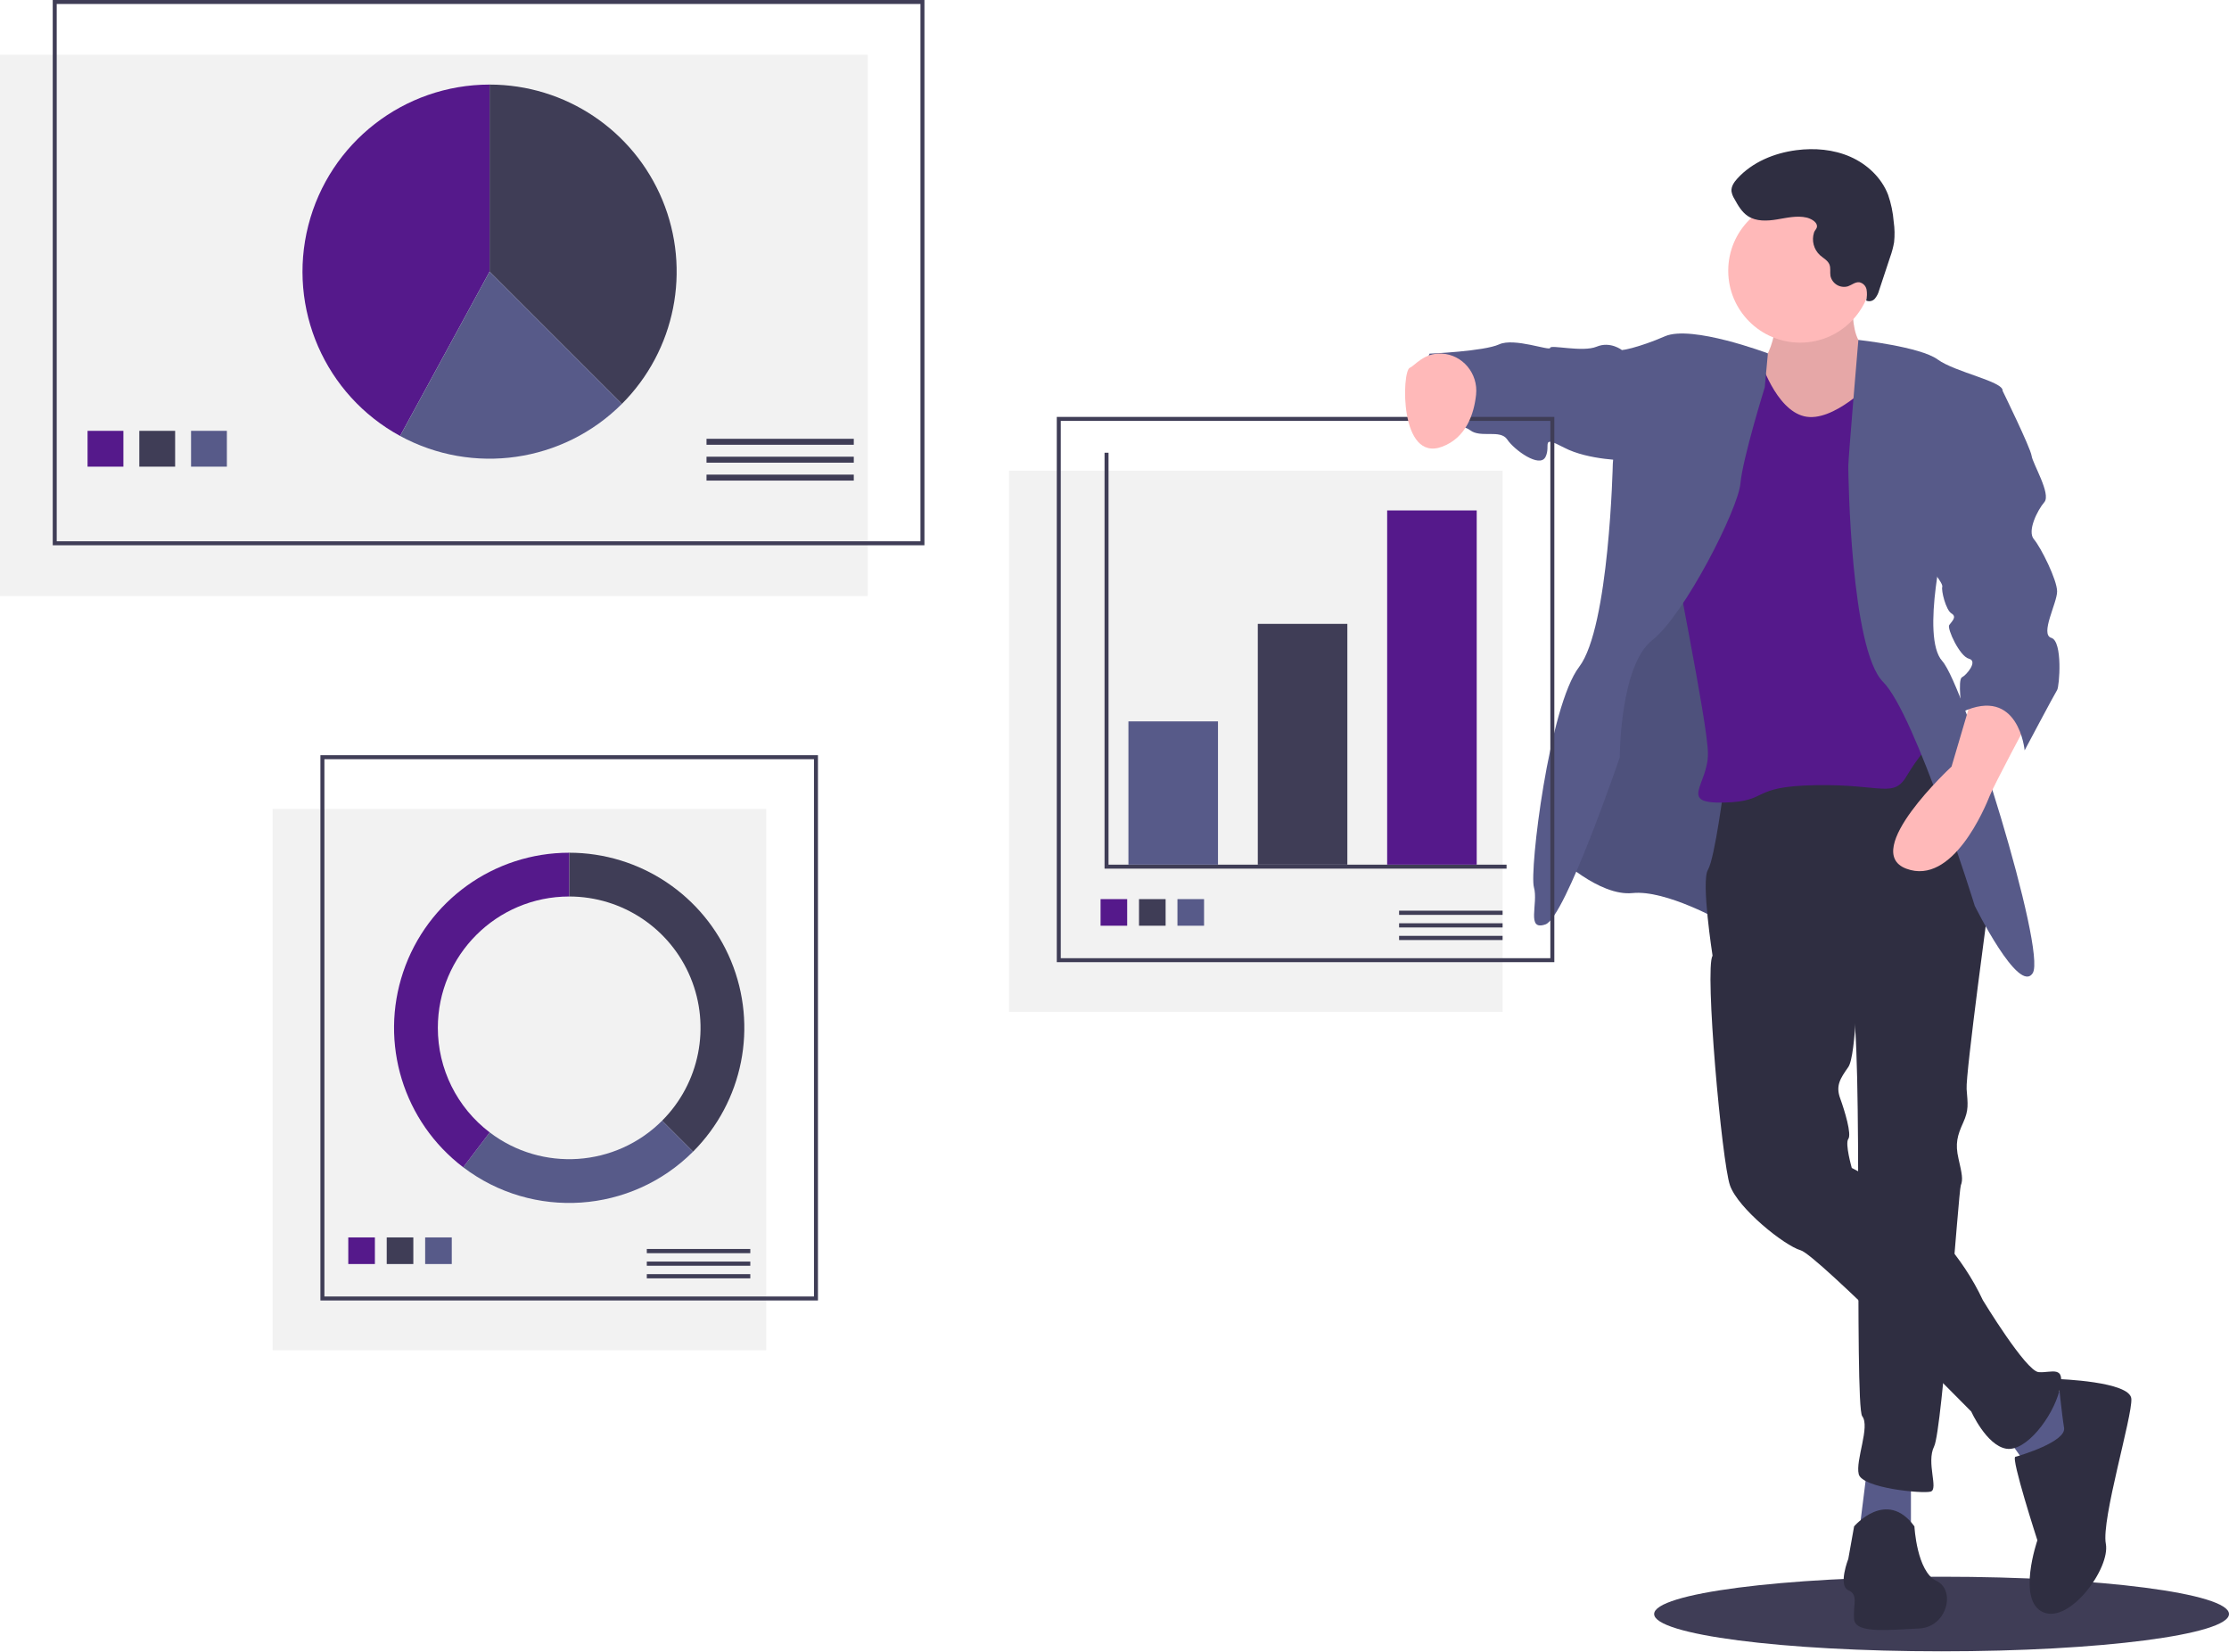
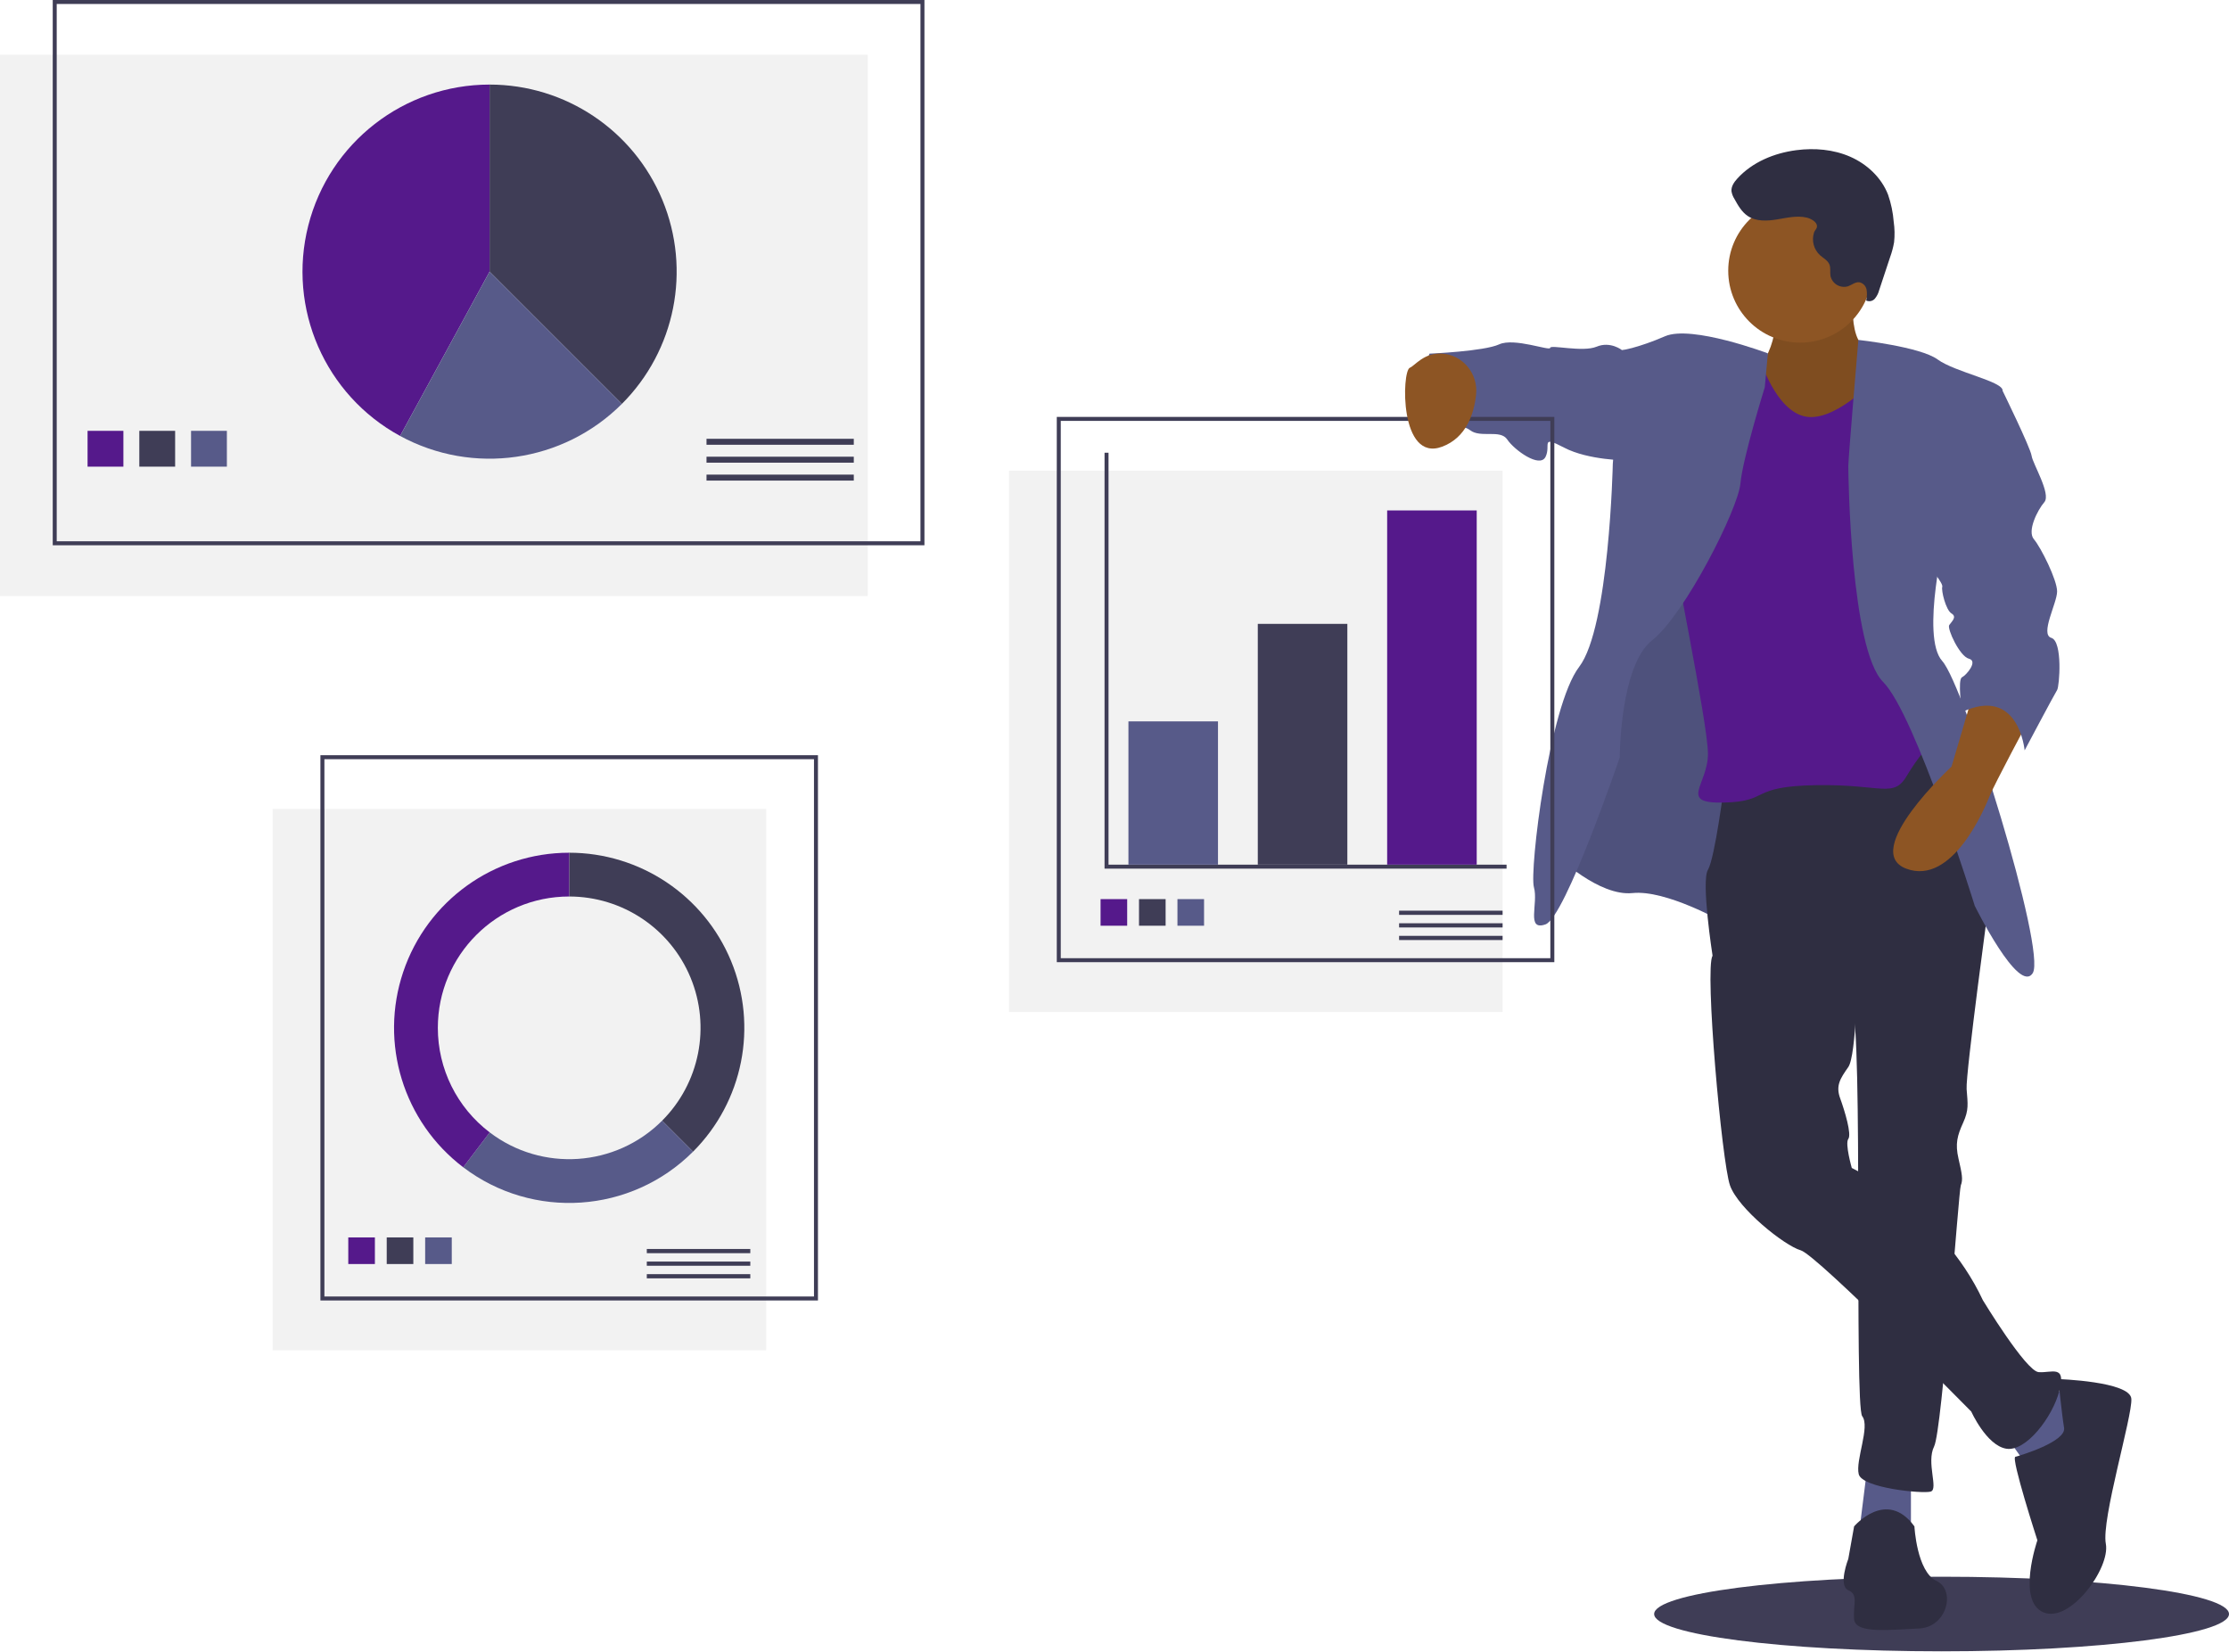
<svg xmlns="http://www.w3.org/2000/svg" id="fa973782-3a18-4630-a762-87130b613ac3" width="1120" height="829.801" data-name="Layer 1" viewBox="0 0 1120 829.801">
  <ellipse cx="975.579" cy="811.059" fill="#3f3d56" rx="144.421" ry="18.742" />
  <rect width="436" height="272" y="27.5" fill="#f2f2f2" />
  <rect width="436" height="272" x="27.5" y="1" fill="none" stroke="#3f3d56" stroke-miterlimit="10" stroke-width="2" />
  <path fill="#3f3d56" d="M352.468,237.568A94,94,0,0,0,286,77.1v94Z" transform="translate(-40 -34.59967)" />
  <path fill="#55198b" d="M286,77.1a94.011,94.011,0,0,0-44.968,176.564L286,171.1Z" transform="translate(-40 -34.59967)" />
  <path fill="#575a89" d="M352.468,237.568,286,171.1l-44.968,82.564a94.049,94.049,0,0,0,111.436-16.096Z" transform="translate(-40 -34.59967)" />
  <rect width="18" height="18" x="44" y="216.5" fill="#55198b" />
  <rect width="18" height="18" x="70" y="216.5" fill="#3f3d56" />
  <rect width="18" height="18" x="96" y="216.5" fill="#575a89" />
  <rect width="74" height="3" x="355" y="220.5" fill="#3f3d56" />
  <rect width="74" height="3" x="355" y="229.5" fill="#3f3d56" />
  <rect width="74" height="3" x="355" y="238.5" fill="#3f3d56" />
  <rect width="248" height="272" x="137" y="406.5" fill="#f2f2f2" />
  <rect width="248" height="272" x="162" y="380.5" fill="none" stroke="#3f3d56" stroke-miterlimit="10" stroke-width="2" />
  <rect width="13.371" height="13.371" x="175" y="621.814" fill="#55198b" />
  <rect width="13.371" height="13.371" x="194.314" y="621.814" fill="#3f3d56" />
  <rect width="13.371" height="13.371" x="213.629" y="621.814" fill="#575a89" />
  <rect width="52" height="2.108" x="325" y="627.622" fill="#3f3d56" />
  <rect width="52" height="2.108" x="325" y="633.946" fill="#3f3d56" />
  <rect width="52" height="2.108" x="325" y="640.27" fill="#3f3d56" />
  <path fill="#3f3d56" d="M326,463.1v22a66,66,0,0,1,46.669,112.669l15.556,15.556A88,88,0,0,0,326,463.1Z" transform="translate(-40 -34.59967)" />
  <path fill="#575a89" d="M388.225,613.325l-15.556-15.556a65.983,65.983,0,0,1-86.6,5.872L272.753,621.161a87.998,87.998,0,0,0,115.472-7.836Z" transform="translate(-40 -34.59967)" />
  <path fill="#55198b" d="M260,551.1a66,66,0,0,1,66-66v-22a87.999,87.999,0,0,0-53.247,158.061l13.316-17.521A65.885,65.885,0,0,1,260,551.1Z" transform="translate(-40 -34.59967)" />
-   <path fill="#ffb9b9" d="M971.624,175.593s-4.08,30.311,6.412,33.808,7.578,30.311,7.578,30.311l-31.476,23.899-27.979,2.332-6.995-36.14L923.244,220.476s15.738-18.653,4.663-37.888S971.624,175.593,971.624,175.593Z" transform="translate(-40 -34.59967)" />
+   <path fill="#8D5524" d="M971.624,175.593s-4.08,30.311,6.412,33.808,7.578,30.311,7.578,30.311l-31.476,23.899-27.979,2.332-6.995-36.14L923.244,220.476s15.738-18.653,4.663-37.888S971.624,175.593,971.624,175.593Z" transform="translate(-40 -34.59967)" />
  <path d="M971.624,175.593s-4.08,30.311,6.412,33.808,7.578,30.311,7.578,30.311l-31.476,23.899-27.979,2.332-6.995-36.14L923.244,220.476s15.738-18.653,4.663-37.888S971.624,175.593,971.624,175.593Z" opacity=".1" transform="translate(-40 -34.59967)" />
  <path fill="#575a89" d="M942.48,411.666,905.757,497.935s-28.562-16.321-45.466-14.572-37.888-18.653-37.888-18.653l20.984-101.424,39.054-107.836,54.209,34.391Z" transform="translate(-40 -34.59967)" />
  <path d="M942.48,411.666,905.757,497.935s-28.562-16.321-45.466-14.572-37.888-18.653-37.888-18.653l20.984-101.424,39.054-107.836,54.209,34.391Z" opacity=".1" transform="translate(-40 -34.59967)" />
  <polygon fill="#575a89" points="960.186 743.708 960.186 771.687 933.956 771.687 938.036 739.045 960.186 743.708" />
  <polygon fill="#575a89" points="1028.385 695.328 1047.621 706.986 1033.631 739.045 1019.059 737.296 1005.069 717.478 1028.385 695.328" />
  <path fill="#2f2e41" d="M1005.432,403.505l34.391,81.023s-12.241,89.766-11.658,97.344,1.166,10.492-1.749,16.904-4.08,10.492-2.332,18.07,2.332,10.492,1.166,13.407-9.326,122.991-13.407,131.152,2.332,21.567-1.749,22.733-34.391-1.749-36.14-8.743,5.829-23.899,1.749-29.145.583-194.105-5.246-206.928-69.948-24.482-69.948-24.482-5.829-37.305-2.332-43.134S906.34,429.153,906.34,429.153Z" transform="translate(-40 -34.59967)" />
  <path fill="#2f2e41" d="M971.624,801.624s16.321-19.236,30.311,0c0,0,1.166,22.733,11.075,27.396s5.246,23.316-8.743,23.899-32.059,2.914-32.642-4.663,2.332-12.241-2.914-14.572,0-15.738,0-15.738Z" transform="translate(-40 -34.59967)" />
  <path fill="#2f2e41" d="M973.373,522.999s-.583,41.969-4.663,47.798-6.412,9.326-4.08,15.738,5.829,18.07,4.08,20.401,1.749,14.572,1.749,14.572,44.883,21.567,65.867,66.45c0,0,21.567,35.557,27.979,36.14s13.99-4.08,10.492,9.326-16.904,30.894-26.813,29.145S1030.497,743.917,1030.497,743.917s-77.525-78.691-85.686-81.023-31.476-20.984-35.557-32.642-12.824-109.002-8.743-115.413,19.236-15.155,19.236-15.155Z" transform="translate(-40 -34.59967)" />
  <path fill="#2f2e41" d="M1074.214,727.596s36.14,1.166,36.722,9.909-15.155,60.621-12.824,72.862-18.07,40.22-31.476,34.391-2.914-36.14-2.914-36.14-13.407-41.386-11.075-41.969,25.647-7.578,24.482-14.572S1074.214,727.596,1074.214,727.596Z" transform="translate(-40 -34.59967)" />
-   <circle cx="904.52" cy="136.039" r="36.14" fill="#ffb9b9" />
+   <circle cx="904.52" cy="136.039" r="36.14" fill="#8D5524" />
  <path fill="#55198b" d="M980.951,226.305s-19.818,20.984-34.391,17.487-22.15-28.562-22.15-28.562l-26.23-4.663s-18.653,82.771-18.653,90.932,18.653,96.178,18.653,111.916-15.155,25.065,8.161,24.482,12.241-8.161,46.049-8.743,39.054,6.995,46.049-5.246a97.523,97.523,0,0,1,17.487-21.567l-12.241-43.134L1001.935,237.38s-14.944-29.145-21.753-26.813C980.182,210.567,983.865,223.39,980.951,226.305Z" transform="translate(-40 -34.59967)" />
  <path fill="#575a89" d="M973.771,205.411s31.078,3.407,39.822,9.819,33.225,11.075,32.642,15.738-28.562,71.113-28.562,71.113-12.824,52.461-1.749,64.702,52.461,145.724,45.466,156.799-29.145-33.808-29.145-33.808-29.728-96.178-46.049-112.499S968.71,272.937,968.71,268.856,973.771,205.411,973.771,205.411Z" transform="translate(-40 -34.59967)" />
  <path fill="#575a89" d="M928.313,212.172S890.019,197.743,876.612,203.572s-21.567,6.995-21.567,6.995L850.382,267.691s-1.749,82.188-16.904,102.007-25.065,102.59-22.733,110.75-4.08,22.15,5.829,18.653,37.305-83.937,37.305-83.937,0-46.049,16.321-58.873,43.134-65.867,44.3-78.691,12.241-48.38,12.241-48.38Z" transform="translate(-40 -34.59967)" />
-   <path fill="#ffb9b9" d="M1059.642,395.928S1042.155,428.57,1039.823,434.399s-18.653,45.466-41.969,36.722,22.733-51.295,22.733-51.295l10.492-35.557S1058.476,378.441,1059.642,395.928Z" transform="translate(-40 -34.59967)" />
+   <path fill="#8D5524" d="M1059.642,395.928S1042.155,428.57,1039.823,434.399s-18.653,45.466-41.969,36.722,22.733-51.295,22.733-51.295l10.492-35.557S1058.476,378.441,1059.642,395.928Z" transform="translate(-40 -34.59967)" />
  <path fill="#575a89" d="M860.874,210.567h-5.829s-5.829-4.663-12.824-1.749-23.316-1.166-23.316.583-18.07-5.246-25.647-1.749-34.974,4.663-34.974,4.663-11.075,27.979-3.497,33.225,18.653,1.166,23.899,5.246,15.155-.583,18.653,4.663,16.321,14.572,19.236,8.743-2.914-11.075,9.326-4.663,31.476,6.412,31.476,6.412Z" transform="translate(-40 -34.59967)" />
  <path fill="#2f2e41" d="M947.778,143.937c-4.89-1.13-9.967.122-14.92.934s-10.412,1.079-14.602-1.684c-3.094-2.041-4.997-5.418-6.783-8.665a9.973,9.973,0,0,1-1.459-3.823c-.21-2.402,1.318-4.594,2.94-6.377,7.537-8.285,18.551-12.819,29.658-14.26,9.13-1.184,18.65-.391,27.081,3.307s15.68,10.47,18.995,19.06a54.127,54.127,0,0,1,2.837,13.611,40.657,40.657,0,0,1,.191,10.308,44.188,44.188,0,0,1-1.998,7.468L984.227,180.395a10.924,10.924,0,0,1-2.159,4.274,3.736,3.736,0,0,1-4.374.958,13.613,13.613,0,0,0,.197-5.5,4.641,4.641,0,0,0-3.662-3.693c-2.024-.215-3.753,1.354-5.673,2.03a6.979,6.979,0,0,1-8.811-5.245c-.303-1.896.206-3.925-.513-5.705-.842-2.086-3.074-3.179-4.751-4.677a10.936,10.936,0,0,1-3.001-11.366c.449-1.38,1.717-2.007,1.463-3.592C952.61,145.799,949.544,144.345,947.778,143.937Z" transform="translate(-40 -34.59967)" />
  <rect width="248" height="272" x="507" y="236.5" fill="#f2f2f2" />
  <rect width="248" height="272" x="532" y="210.5" fill="none" stroke="#3f3d56" stroke-miterlimit="10" stroke-width="2" />
  <polyline fill="none" stroke="#3f3d56" stroke-miterlimit="10" stroke-width="2" points="556 227.5 556 435.5 757 435.5" />
  <rect width="45" height="72" x="567" y="362.5" fill="#575a89" />
  <rect width="45" height="121" x="632" y="313.5" fill="#3f3d56" />
  <rect width="45" height="178" x="697" y="256.5" fill="#55198b" />
  <rect width="13.371" height="13.371" x="553" y="451.814" fill="#55198b" />
  <rect width="13.371" height="13.371" x="572.314" y="451.814" fill="#3f3d56" />
  <rect width="13.371" height="13.371" x="591.629" y="451.814" fill="#575a89" />
  <rect width="52" height="2.108" x="703" y="457.622" fill="#3f3d56" />
  <rect width="52" height="2.108" x="703" y="463.946" fill="#3f3d56" />
  <rect width="52" height="2.108" x="703" y="470.27" fill="#3f3d56" />
-   <path fill="#ffb9b9" d="M764.308,212.282c10.628.462,18.526,10.101,17.376,20.677-1.042,9.582-4.884,21.505-16.987,26.084-21.567,8.161-20.401-37.888-16.321-39.637C751.095,218.24,755.37,211.893,764.308,212.282Z" transform="translate(-40 -34.59967)" />
+   <path fill="#8D5524" d="M764.308,212.282c10.628.462,18.526,10.101,17.376,20.677-1.042,9.582-4.884,21.505-16.987,26.084-21.567,8.161-20.401-37.888-16.321-39.637C751.095,218.24,755.37,211.893,764.308,212.282Z" transform="translate(-40 -34.59967)" />
  <path fill="#575a89" d="M1039.823,227.854l6.412,3.114s13.99,28.562,14.572,32.642,9.909,19.236,6.412,23.316-8.743,14.572-5.246,18.653,11.658,20.401,11.658,26.23-8.743,21.567-2.914,23.316,4.08,24.482,2.914,26.23-16.321,30.311-16.321,30.311-2.914-32.642-31.476-19.236c0,0-2.332-16.321,0-17.487s8.161-8.161,3.497-9.326-11.075-15.155-9.909-16.904,4.08-4.08,1.166-5.829-5.246-11.658-4.663-13.407-6.412-9.909-6.412-9.909Z" transform="translate(-40 -34.59967)" />
</svg>
